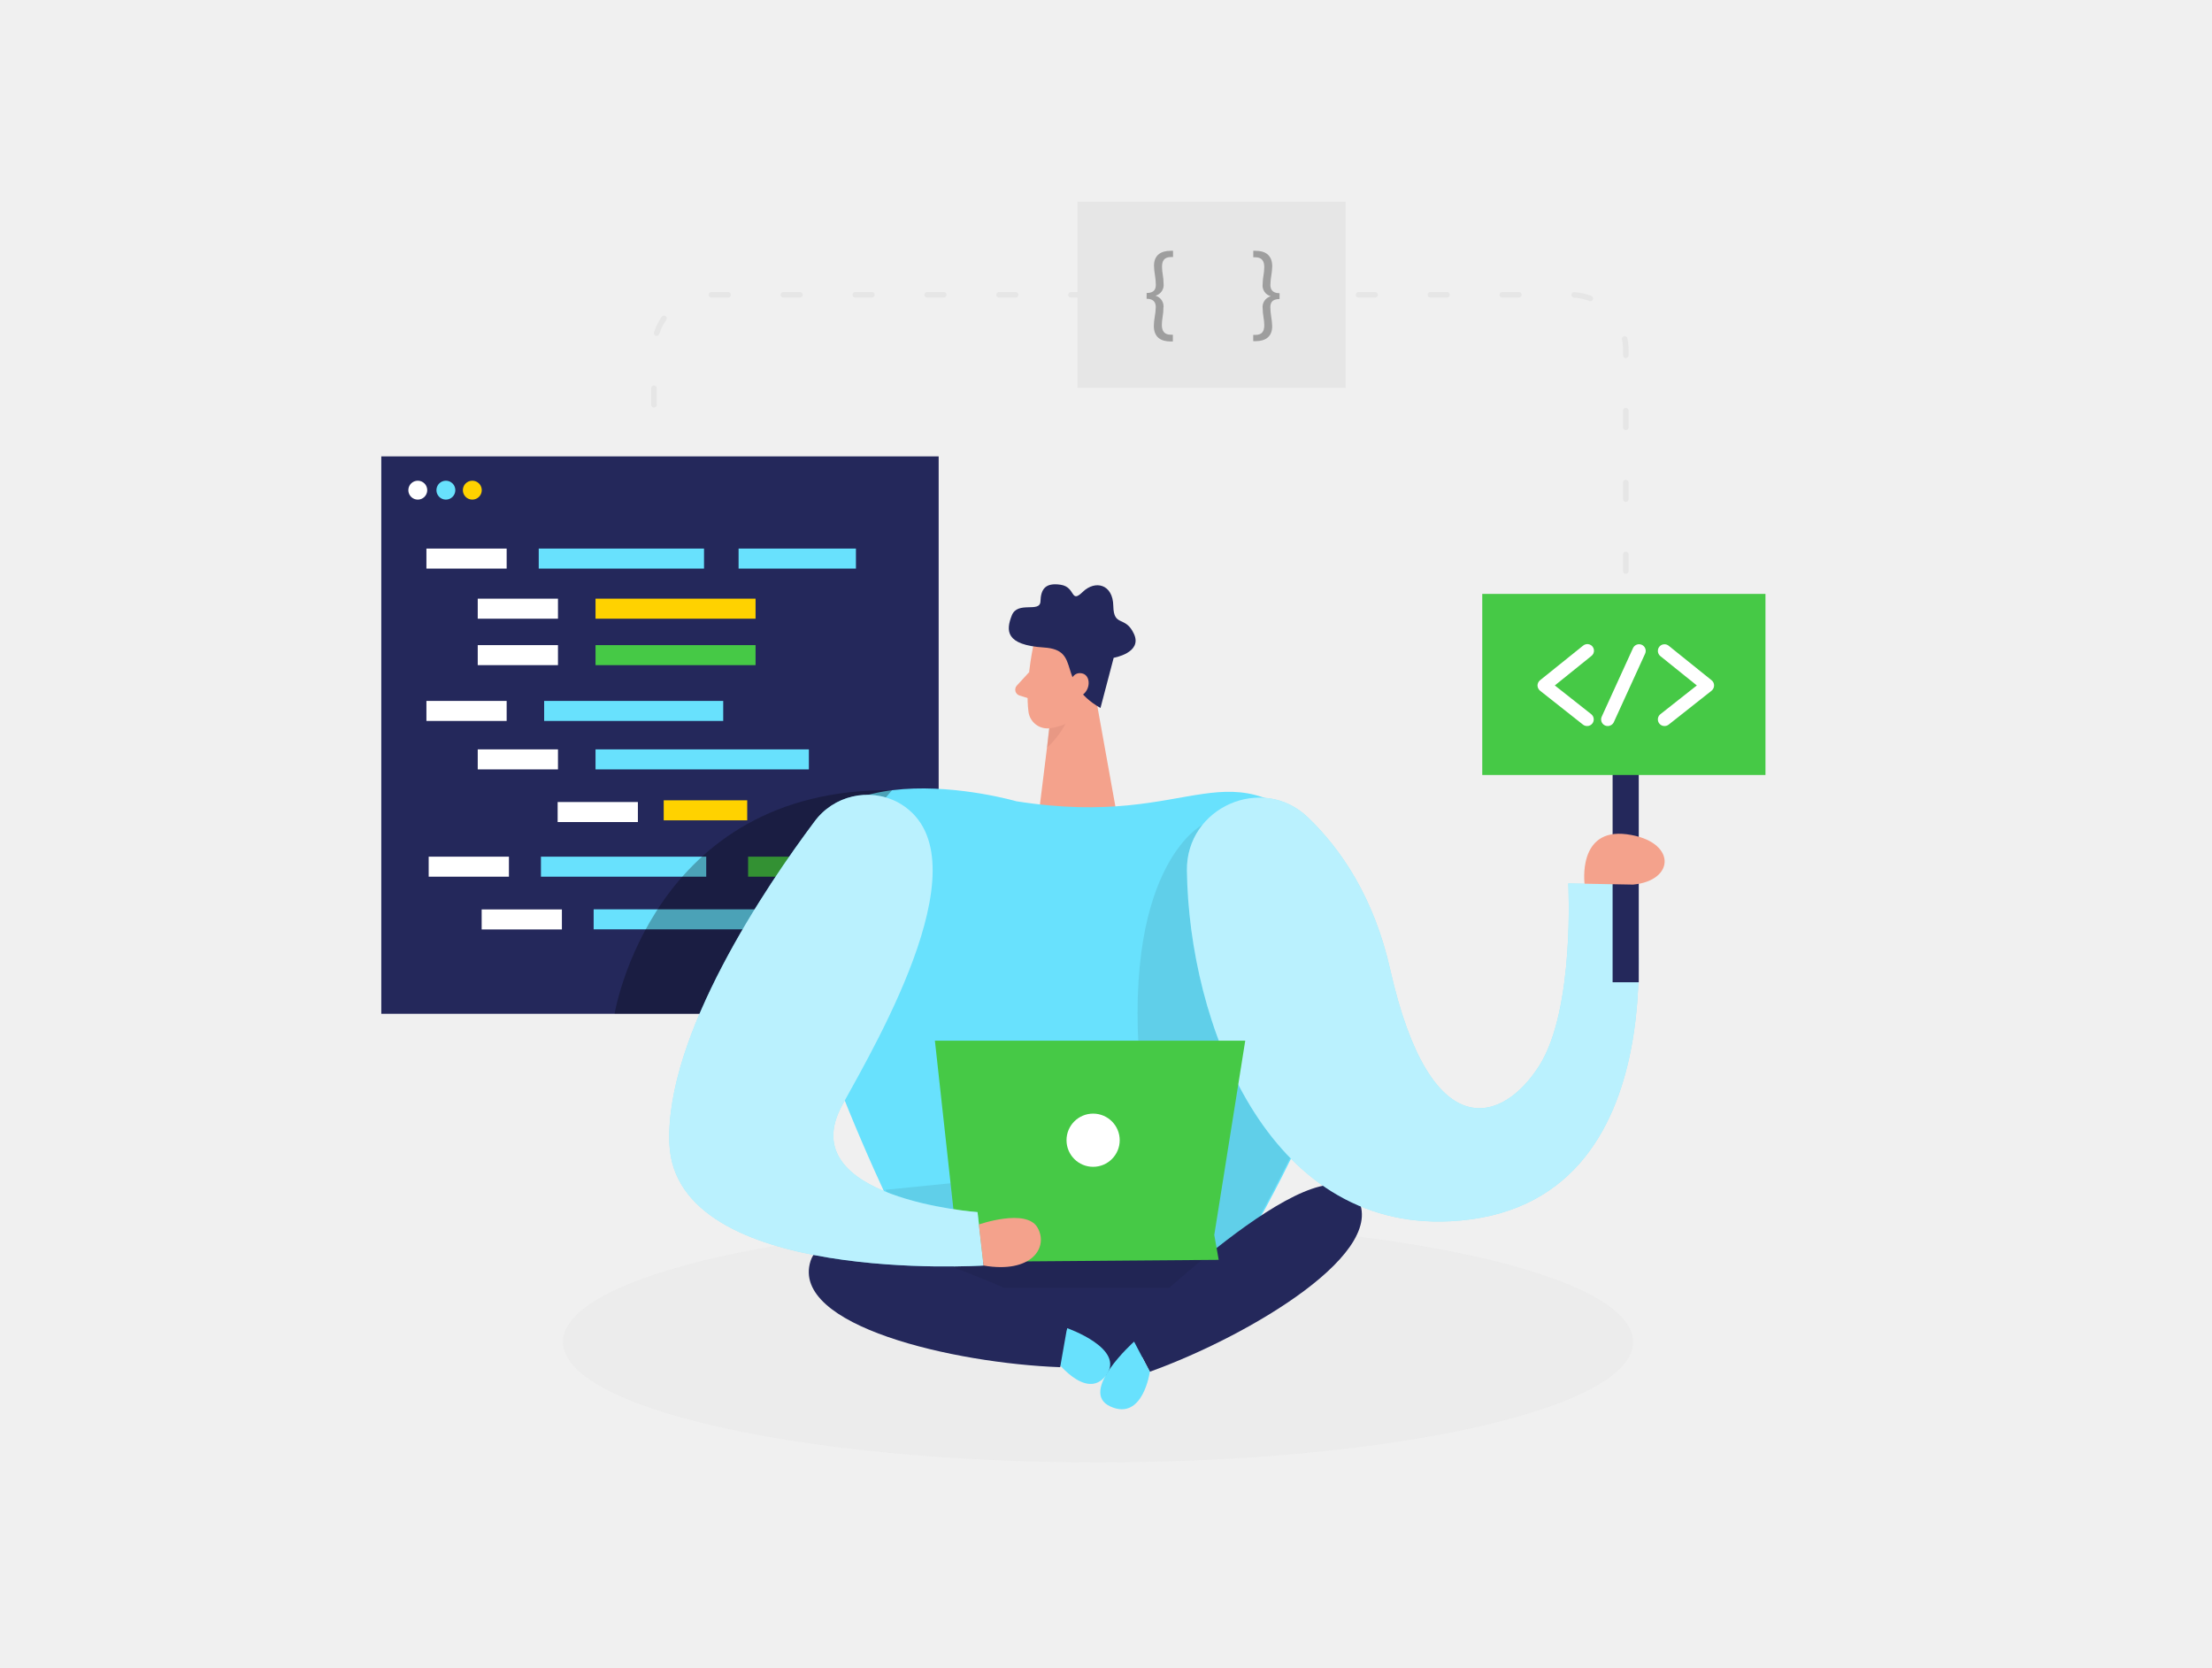
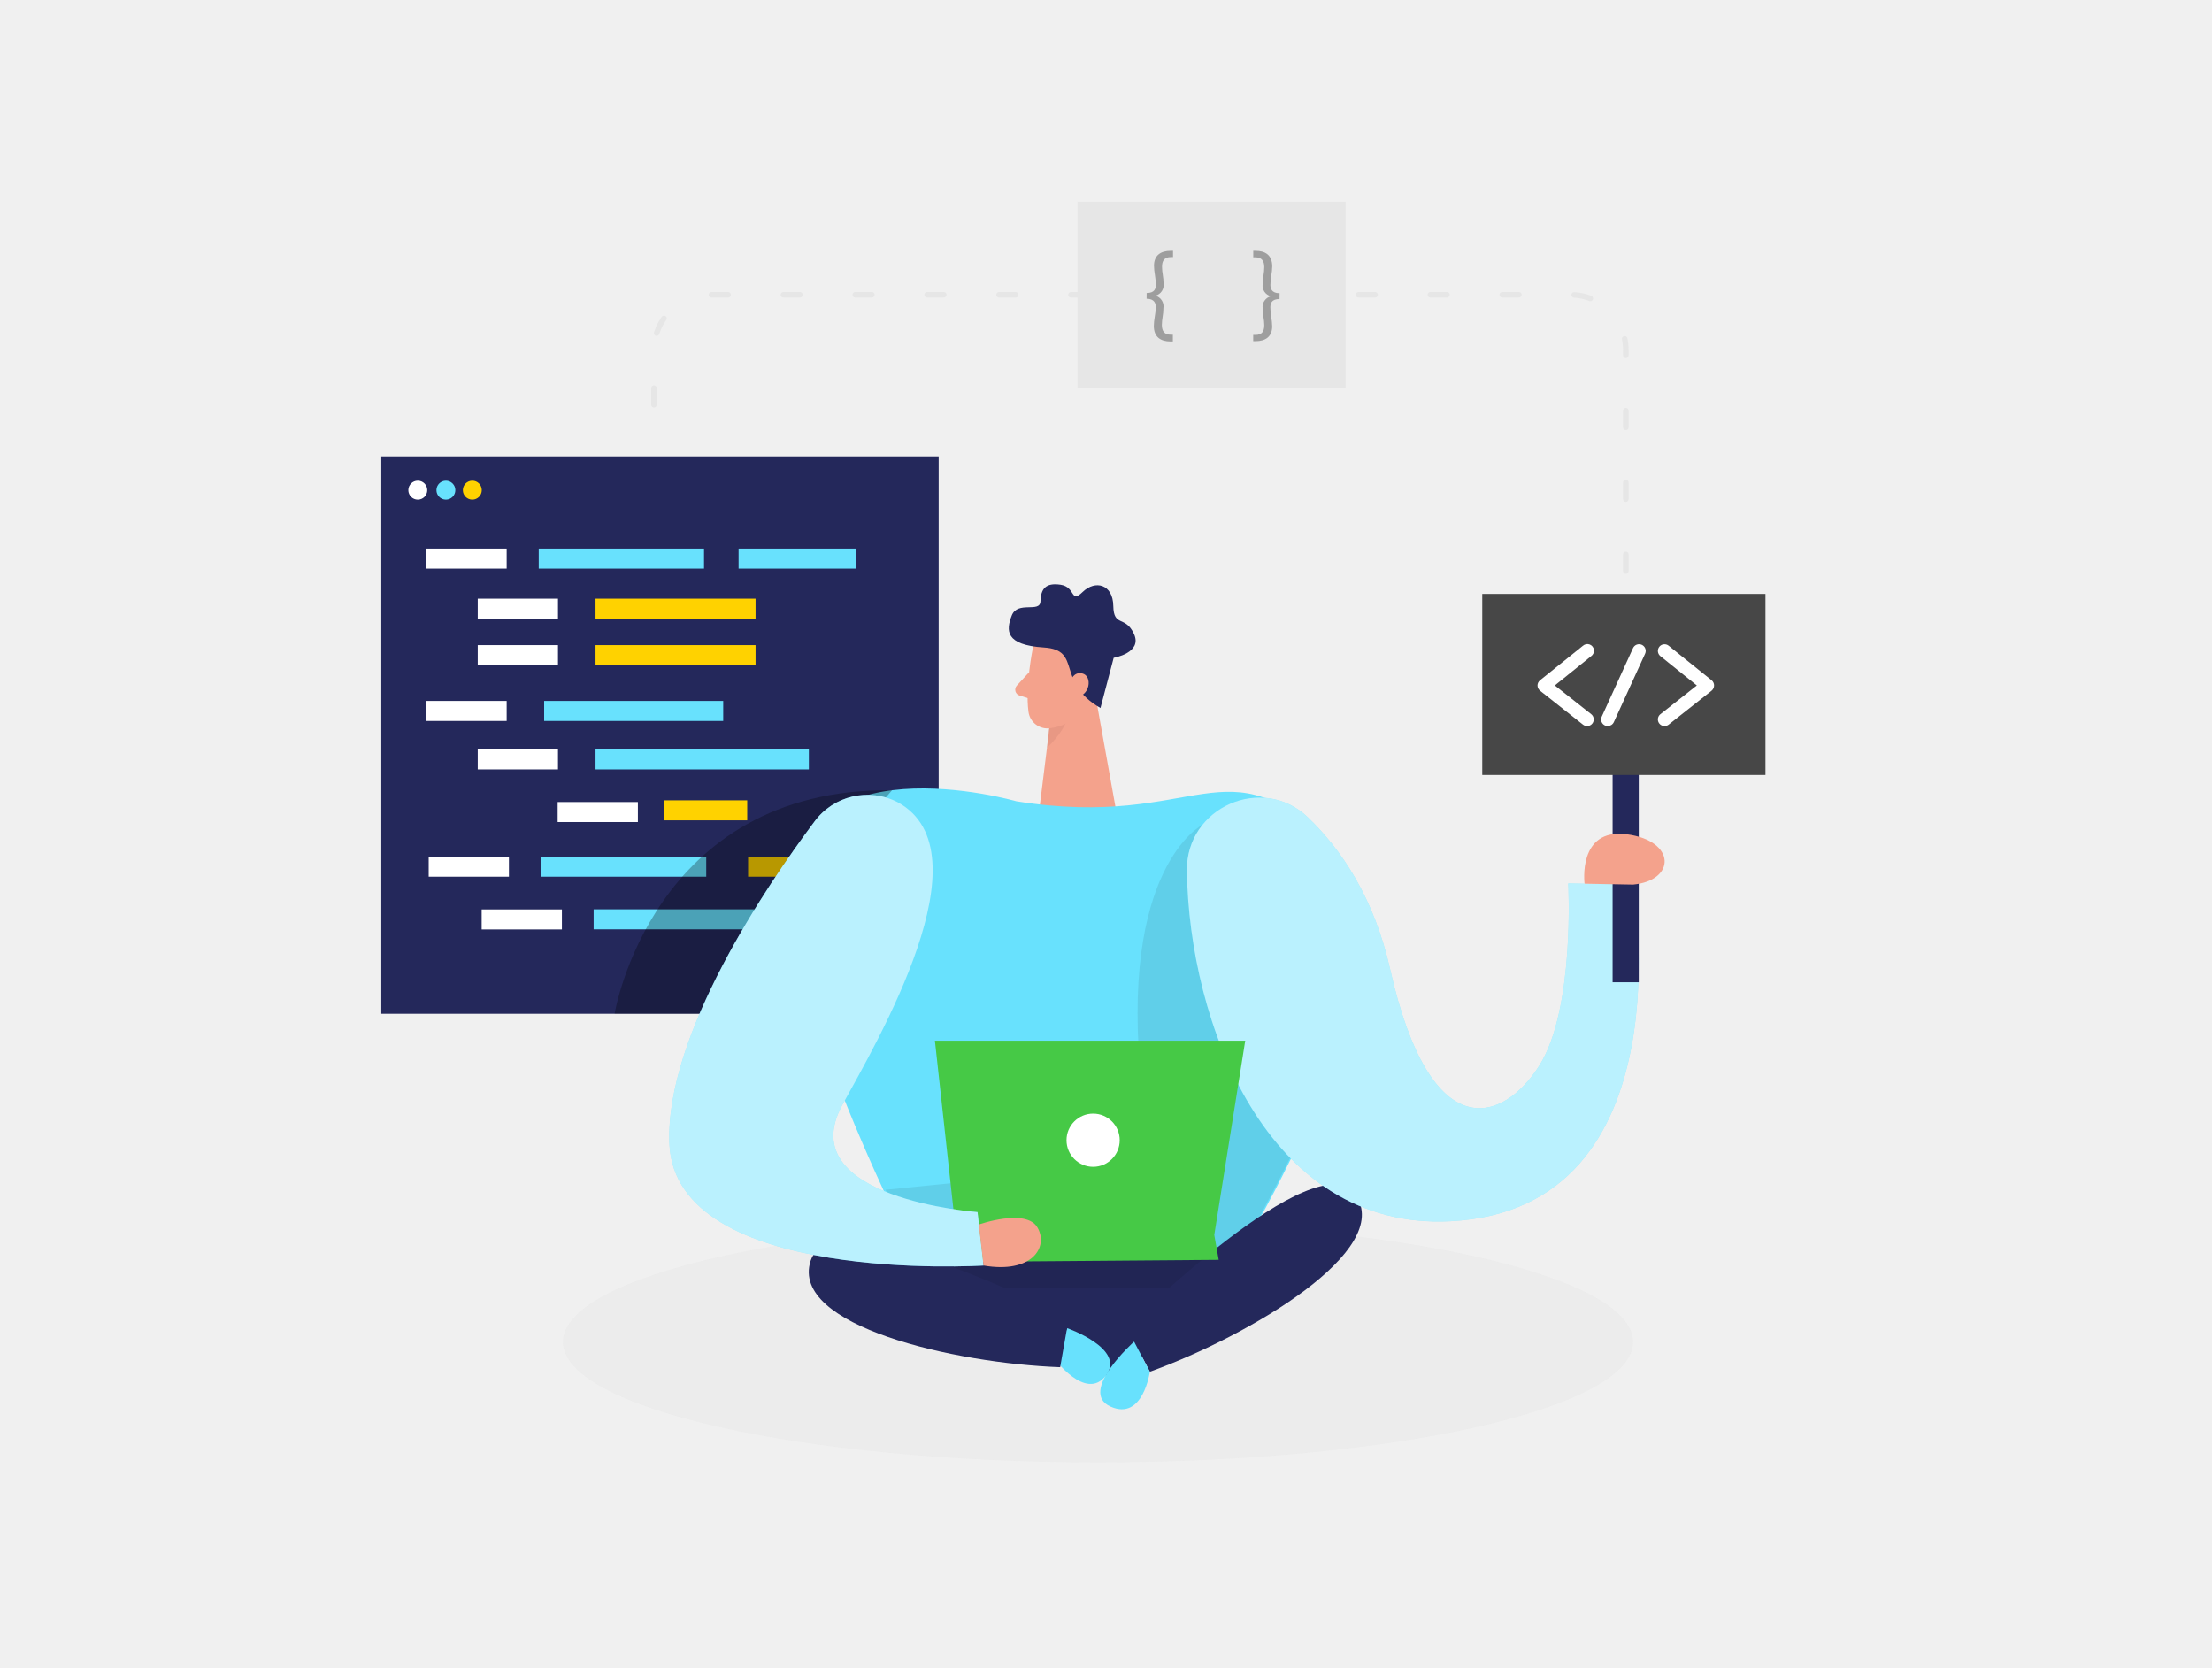
<svg xmlns="http://www.w3.org/2000/svg" id="Layer_1" data-name="Layer 1" viewBox="0 0 400 300" width="406" height="306" class="illustration styles_illustrationTablet__1DWOa">
  <path d="M118.26,98.45V62.51a10,10,0,0,1,10-9.95H284A10,10,0,0,1,294,62.51v55.62" fill="none" stroke="#e6e6e6" stroke-linecap="round" stroke-linejoin="round" stroke-dasharray="3 10" />
  <rect x="194.85" y="35.72" width="48.48" height="33.68" fill="#e6e6e6" />
  <path d="M207.35,52.24c1.46,0,1.66-.8,1.66-1.52a12.5,12.5,0,0,0-.16-1.72,10.88,10.88,0,0,1-.17-1.7c0-1.89,1.23-2.69,3-2.69h.44v1.13h-.37c-1.21,0-1.62.66-1.62,1.76a9.24,9.24,0,0,0,.14,1.46,9.73,9.73,0,0,1,.14,1.56,2,2,0,0,1-1.47,2.21v0A2,2,0,0,1,210.38,55a9.5,9.5,0,0,1-.14,1.55A9.6,9.6,0,0,0,210.1,58c0,1.15.47,1.78,1.62,1.78h.37V61h-.44c-1.7,0-3-.74-3-2.81a10.75,10.75,0,0,1,.17-1.68A11.52,11.52,0,0,0,209,54.8c0-.63-.2-1.52-1.66-1.52Z" fill="#9e9e9e" />
  <path d="M231.38,53.33c-1.46,0-1.66.8-1.66,1.51a12.36,12.36,0,0,0,.16,1.72,12.38,12.38,0,0,1,.17,1.71c0,1.88-1.23,2.68-3,2.68h-.43V59.82H227c1.21,0,1.62-.65,1.62-1.76a9.12,9.12,0,0,0-.14-1.45,9.94,9.94,0,0,1-.15-1.56,2,2,0,0,1,1.48-2.22v0a2,2,0,0,1-1.48-2.23,9.49,9.49,0,0,1,.15-1.56,9.37,9.37,0,0,0,.14-1.48c0-1.14-.47-1.78-1.62-1.78h-.37V44.61h.43c1.7,0,3,.74,3,2.81a11.81,11.81,0,0,1-.17,1.68,11.8,11.8,0,0,0-.16,1.66c0,.64.2,1.52,1.66,1.52Z" fill="#9e9e9e" />
  <rect x="68.95" y="81.78" width="100.79" height="100.79" fill="#24285b" />
  <rect x="98.4" y="126" width="32.38" height="3.62" fill="#68e1fd" />
-   <rect x="107.69" y="115.91" width="28.94" height="3.62" fill="rgb(70, 201, 70)" />
-   <rect x="135.28" y="154.16" width="15.1" height="3.62" fill="rgb(70, 201, 70)" />
+   <rect x="107.69" y="115.91" width="28.94" height="3.62" fill="#ffd200" />
+   <rect x="135.28" y="154.16" width="15.1" height="3.62" fill="#ffd200" />
  <rect x="120.02" y="143.97" width="15.1" height="3.62" fill="#ffd200" />
  <rect x="107.69" y="134.76" width="38.58" height="3.62" fill="#68e1fd" />
  <rect x="86.39" y="134.76" width="14.51" height="3.62" fill="#fff" />
  <rect x="100.84" y="144.28" width="14.51" height="3.62" fill="#fff" />
  <rect x="87.1" y="163.7" width="14.51" height="3.62" fill="#fff" />
  <rect x="77.11" y="126" width="14.51" height="3.62" fill="#fff" />
  <circle cx="75.55" cy="87.89" r="1.71" fill="#fff" />
  <circle cx="80.63" cy="87.89" r="1.71" fill="#68e1fd" />
  <circle cx="85.41" cy="87.89" r="1.71" fill="#ffd200" />
  <rect x="77.11" y="98.45" width="14.51" height="3.62" fill="#fff" />
  <rect x="86.39" y="107.51" width="14.51" height="3.62" fill="#fff" />
  <rect x="107.69" y="107.51" width="28.94" height="3.62" fill="#ffd200" />
  <rect x="86.39" y="115.91" width="14.51" height="3.62" fill="#fff" />
  <rect x="97.42" y="98.45" width="29.89" height="3.62" fill="#68e1fd" />
  <rect x="77.52" y="154.16" width="14.51" height="3.62" fill="#fff" />
  <rect x="97.82" y="154.16" width="29.89" height="3.62" fill="#68e1fd" />
  <rect x="107.35" y="163.68" width="29.89" height="3.62" fill="#68e1fd" />
  <rect x="133.56" y="98.45" width="21.22" height="3.62" fill="#68e1fd" />
  <polygon points="196.85 118.13 202.1 147.32 187.6 148.4 190.5 124.99 196.85 118.13" fill="#f4a28c" />
  <path d="M189.89,128.63a8.12,8.12,0,0,0,4-2.49s-.09,4.14-4.55,8.32Z" fill="#ce8172" opacity="0.31" />
  <path d="M186.76,116.5s-1.4,6.76-.78,11.44a3.46,3.46,0,0,0,3.91,3c2.35-.34,5.43-1.49,6.62-5l2.75-5.75a6.2,6.2,0,0,0-1.94-6.9C193.78,110,187.4,112.34,186.76,116.5Z" fill="#f4a28c" />
  <path d="M186.1,120.8l-2.22,2.42a1.1,1.1,0,0,0,.48,1.8l2.57.81Z" fill="#f4a28c" />
  <path d="M199,127.28l2.39-9.08s5.24-.89,3.67-4.31-3.67-1.15-3.74-5.08-3.26-4.72-5.53-2.52-1.21-.88-4-1.3-3.57.83-3.64,3-4.13-.15-5.19,2.56-1.2,5.34,5.82,5.79S190.76,122.54,199,127.28Z" fill="#24285b" />
  <path d="M193.36,123.22s.36-2.63,2.32-2.2,1.46,4.25-1.28,4.29Z" fill="#f4a28c" />
  <ellipse cx="198.56" cy="241.9" rx="96.76" ry="21.78" fill="#e6e6e6" opacity="0.45" />
  <path d="M183.78,144.14s-40.92-11.82-40.73,17.9c.15,22.45,25.33,70.11,25.33,70.11h52s39.45-60.51,20.26-80S217.05,149.42,183.78,144.14Z" fill="#68e1fd" />
  <polygon points="168.3 239.43 199.94 247.96 228.01 233.72 232.27 226.12 203.98 226.12 158.97 226.12 168.3 239.43" fill="#24285b" />
  <path d="M217.44,148.4S202.1,156.1,206.5,196c1.24,11.23-2.52,14-2.52,14l-43.85,4.39,8.25,17.75h52S243.2,195,245,175.87,217.44,148.4,217.44,148.4Z" opacity="0.08" />
  <path d="M193,239.42s10.65,3.73,7,8.54-9.44-3.18-9.44-3.18Z" fill="#68e1fd" />
  <path d="M193.28,237.56s-43-22-46.71-10.28,26,18.49,45.14,19.19Z" fill="#24285b" />
  <path d="M203.73,239.29s34.33-34,41.37-24-19.14,25.51-37.17,32Z" fill="#24285b" />
  <path d="M205.08,241.85s-10.17,9.06-4.28,11.73,7.13-6.29,7.13-6.29Z" fill="#68e1fd" />
  <path d="M214.63,156.68c-.16-11.45,13.65-17.54,21.9-9.61,6.05,5.82,11.95,14.55,14.86,27.49,7.35,32.59,20.56,27.6,27,17.32S283.59,159,283.59,159l11.73.22s10.07,58.68-33.06,60.86C229.06,221.75,215,184.13,214.63,156.68Z" fill="#68e1fd" />
  <path d="M214.63,156.68c-.16-11.45,13.65-17.54,21.9-9.61,6.05,5.82,11.95,14.55,14.86,27.49,7.35,32.59,20.56,27.6,27,17.32S283.59,159,283.59,159l11.73.22s10.07,58.68-33.06,60.86C229.06,221.75,215,184.13,214.63,156.68Z" fill="#fff" opacity="0.54" />
  <rect x="291.61" y="135.32" width="4.73" height="41.55" fill="#24285b" />
  <polygon points="172.73 220.85 169.06 187.43 225.18 187.43 219.58 222.56 220.38 227.06 172.14 227.44 172.73 220.85" fill="rgb(70, 201, 70)" />
  <path d="M111.14,182.56s6.74-40.93,50.17-40.41l-34.83,40.41Z" opacity="0.28" />
  <circle cx="197.67" cy="205.43" r="4.81" fill="#fff" />
  <path d="M162.36,144.33a11.89,11.89,0,0,0-15.12,3.54c-8.54,11.41-27,38.54-26.19,58.22,1.1,25.55,56.82,22,56.82,22l-1.1-9.66S143,216,152.32,199.05C158.65,187.52,178.76,153.32,162.36,144.33Z" fill="#68e1fd" />
  <path d="M162.36,144.33a11.89,11.89,0,0,0-15.12,3.54c-8.54,11.41-27,38.54-26.19,58.22,1.1,25.55,56.82,22,56.82,22l-1.1-9.66S143,216,152.32,199.05C158.65,187.52,178.76,153.32,162.36,144.33Z" fill="#fff" opacity="0.54" />
  <path d="M286.54,159.05s-1.32-10.12,7.64-8.94,8.88,8.37,1.14,9.1Z" fill="#f4a28c" />
-   <rect x="268.04" y="106.65" width="51.21" height="32.74" fill="rgb(70, 201, 70)" />
+   <rect x="268.04" y="106.65" width="51.21" height="32.74" fill="#474747" />
  <path d="M287,130.54a1.2,1.2,0,0,1-.74-.25l-7.77-6.14a1.24,1.24,0,0,1-.46-.94,1.22,1.22,0,0,1,.45-.94l7.77-6.25a1.2,1.2,0,1,1,1.5,1.87l-6.59,5.31,6.59,5.2a1.21,1.21,0,0,1,.19,1.69A1.17,1.17,0,0,1,287,130.54Z" fill="#fff" />
  <path d="M301,130.54a1.2,1.2,0,0,1-.75-2.14l6.59-5.2-6.6-5.31a1.21,1.21,0,0,1-.18-1.69,1.2,1.2,0,0,1,1.69-.18l7.77,6.25a1.18,1.18,0,0,1,.44.94,1.23,1.23,0,0,1-.45.94l-7.77,6.14A1.2,1.2,0,0,1,301,130.54Z" fill="#fff" />
  <path d="M290.73,130.54a1.23,1.23,0,0,1-.49-.1,1.2,1.2,0,0,1-.6-1.59l5.66-12.4a1.2,1.2,0,0,1,2.19,1l-5.66,12.39A1.22,1.22,0,0,1,290.73,130.54Z" fill="#fff" />
  <path d="M177,220.67s8.56-3,10.61.55-1,8.38-9.76,6.87Z" fill="#f4a28c" />
</svg>
